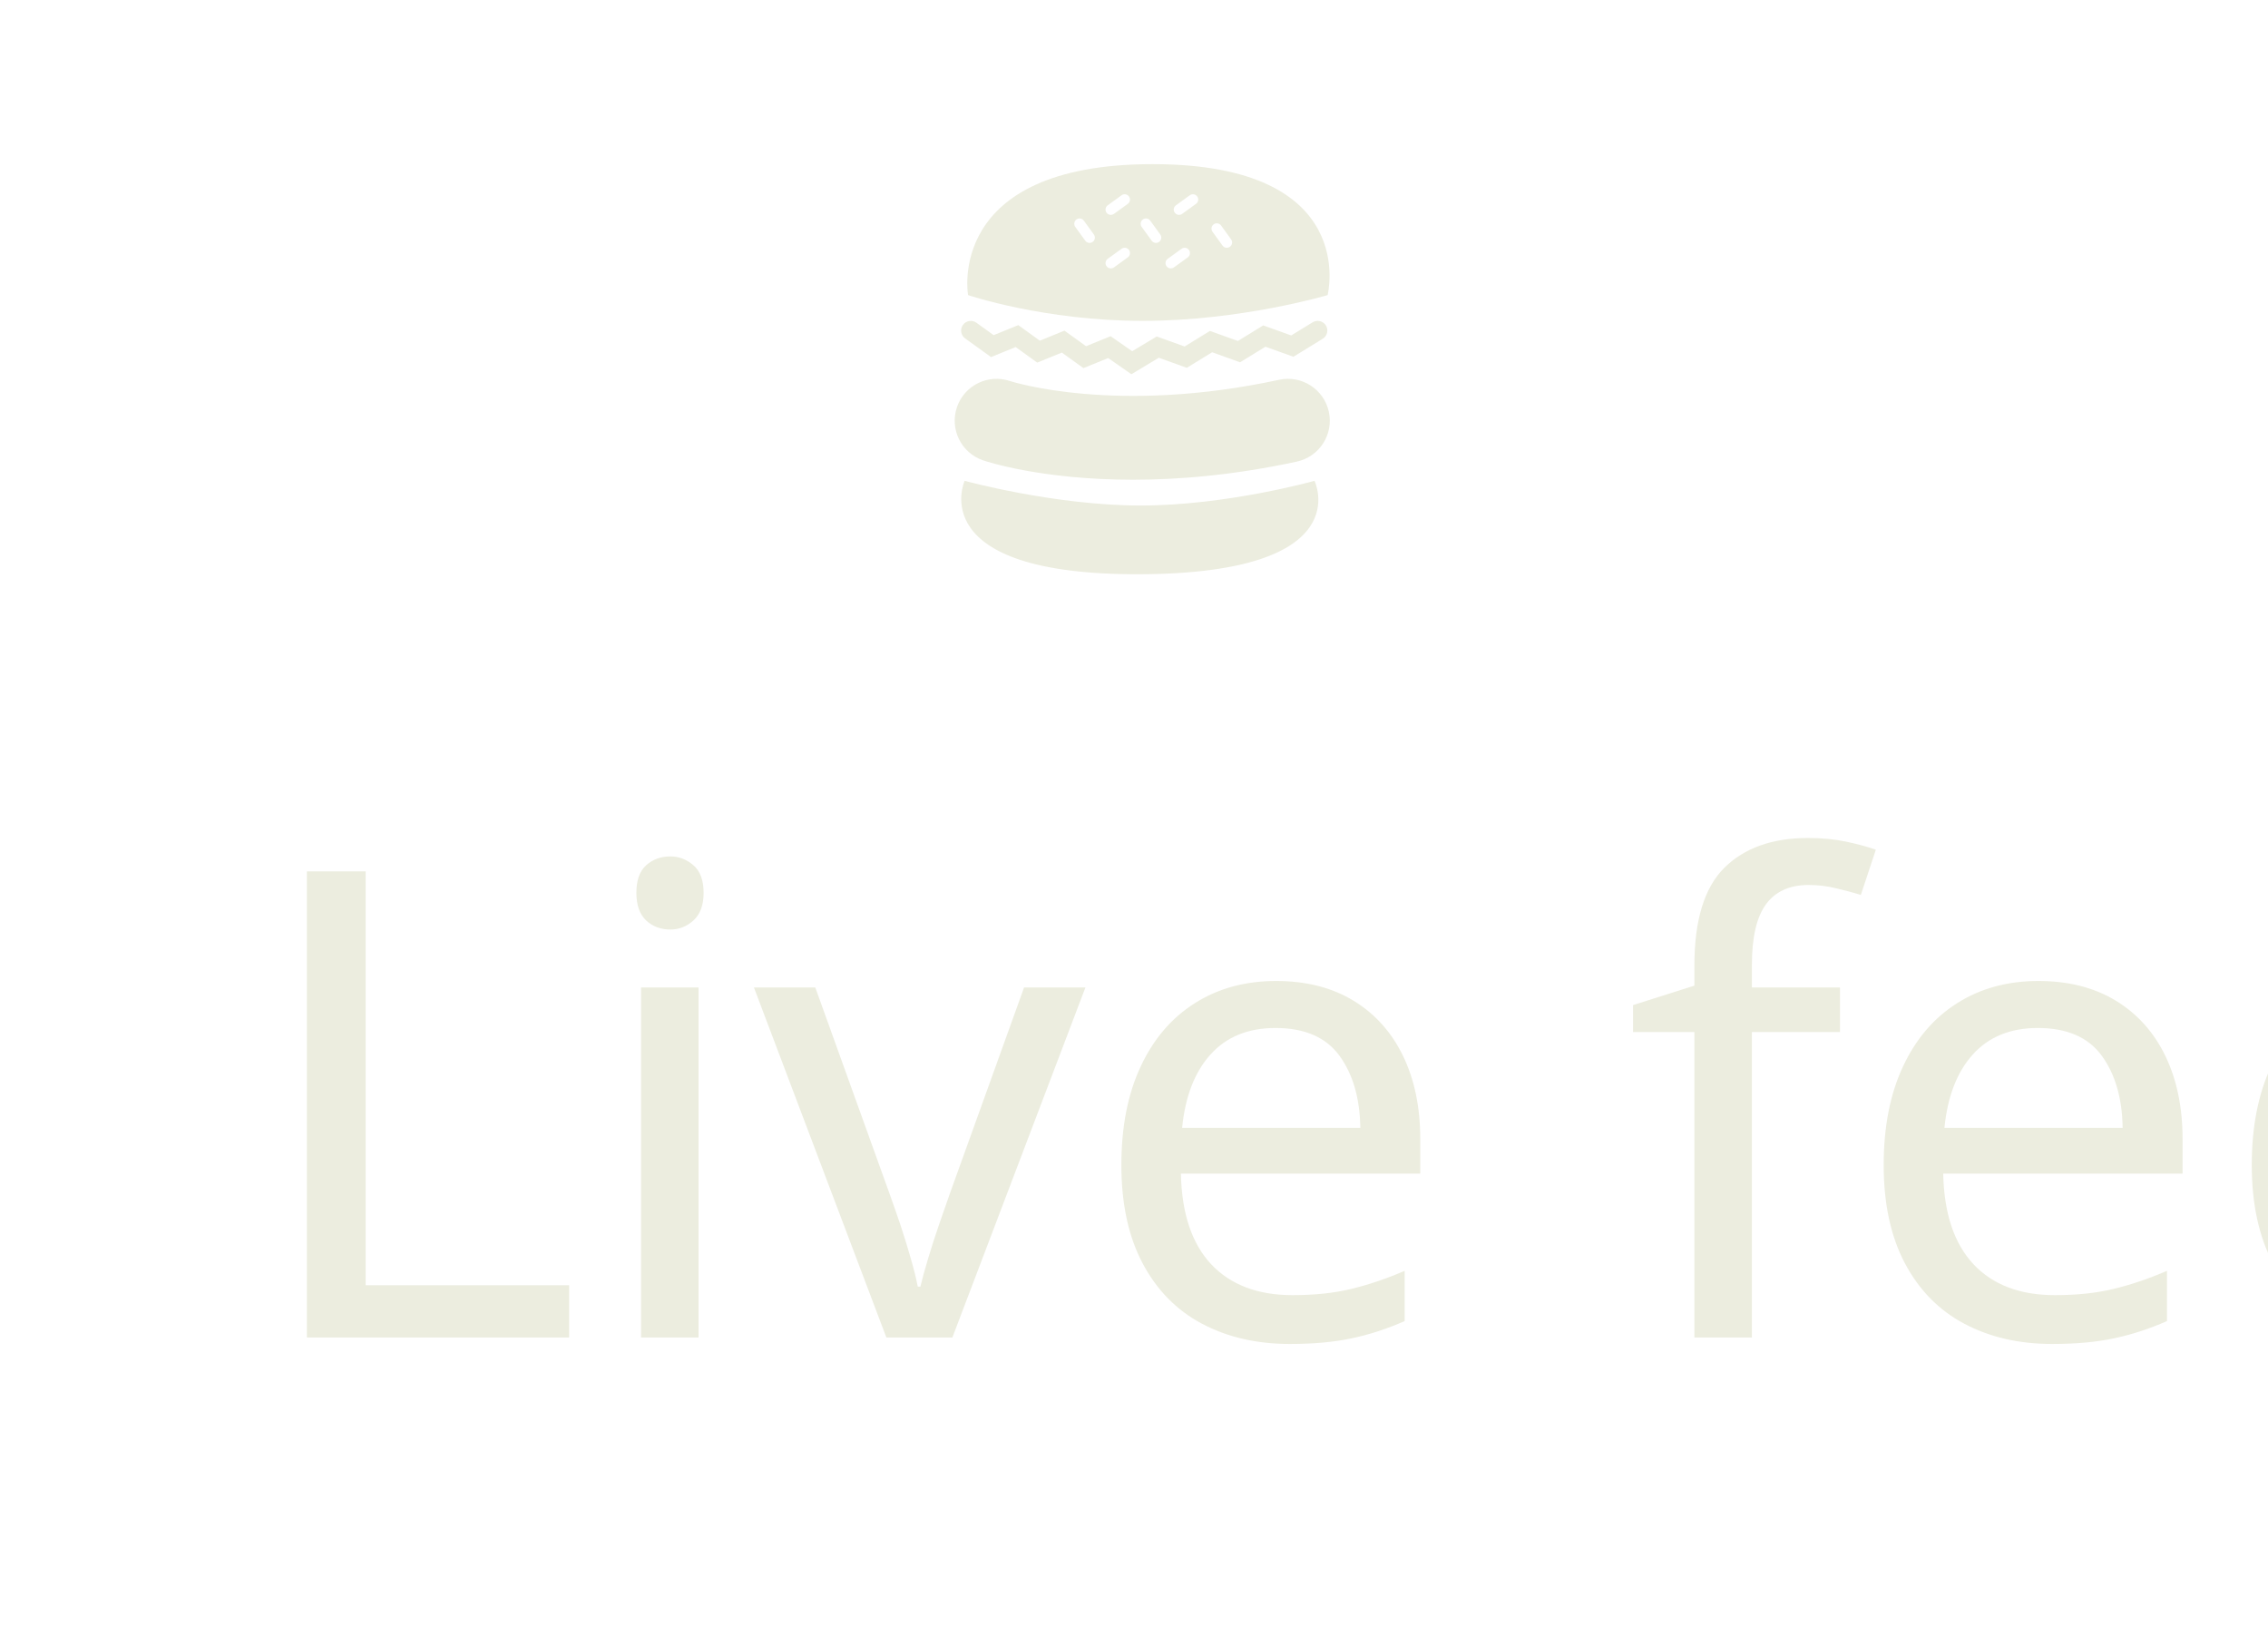
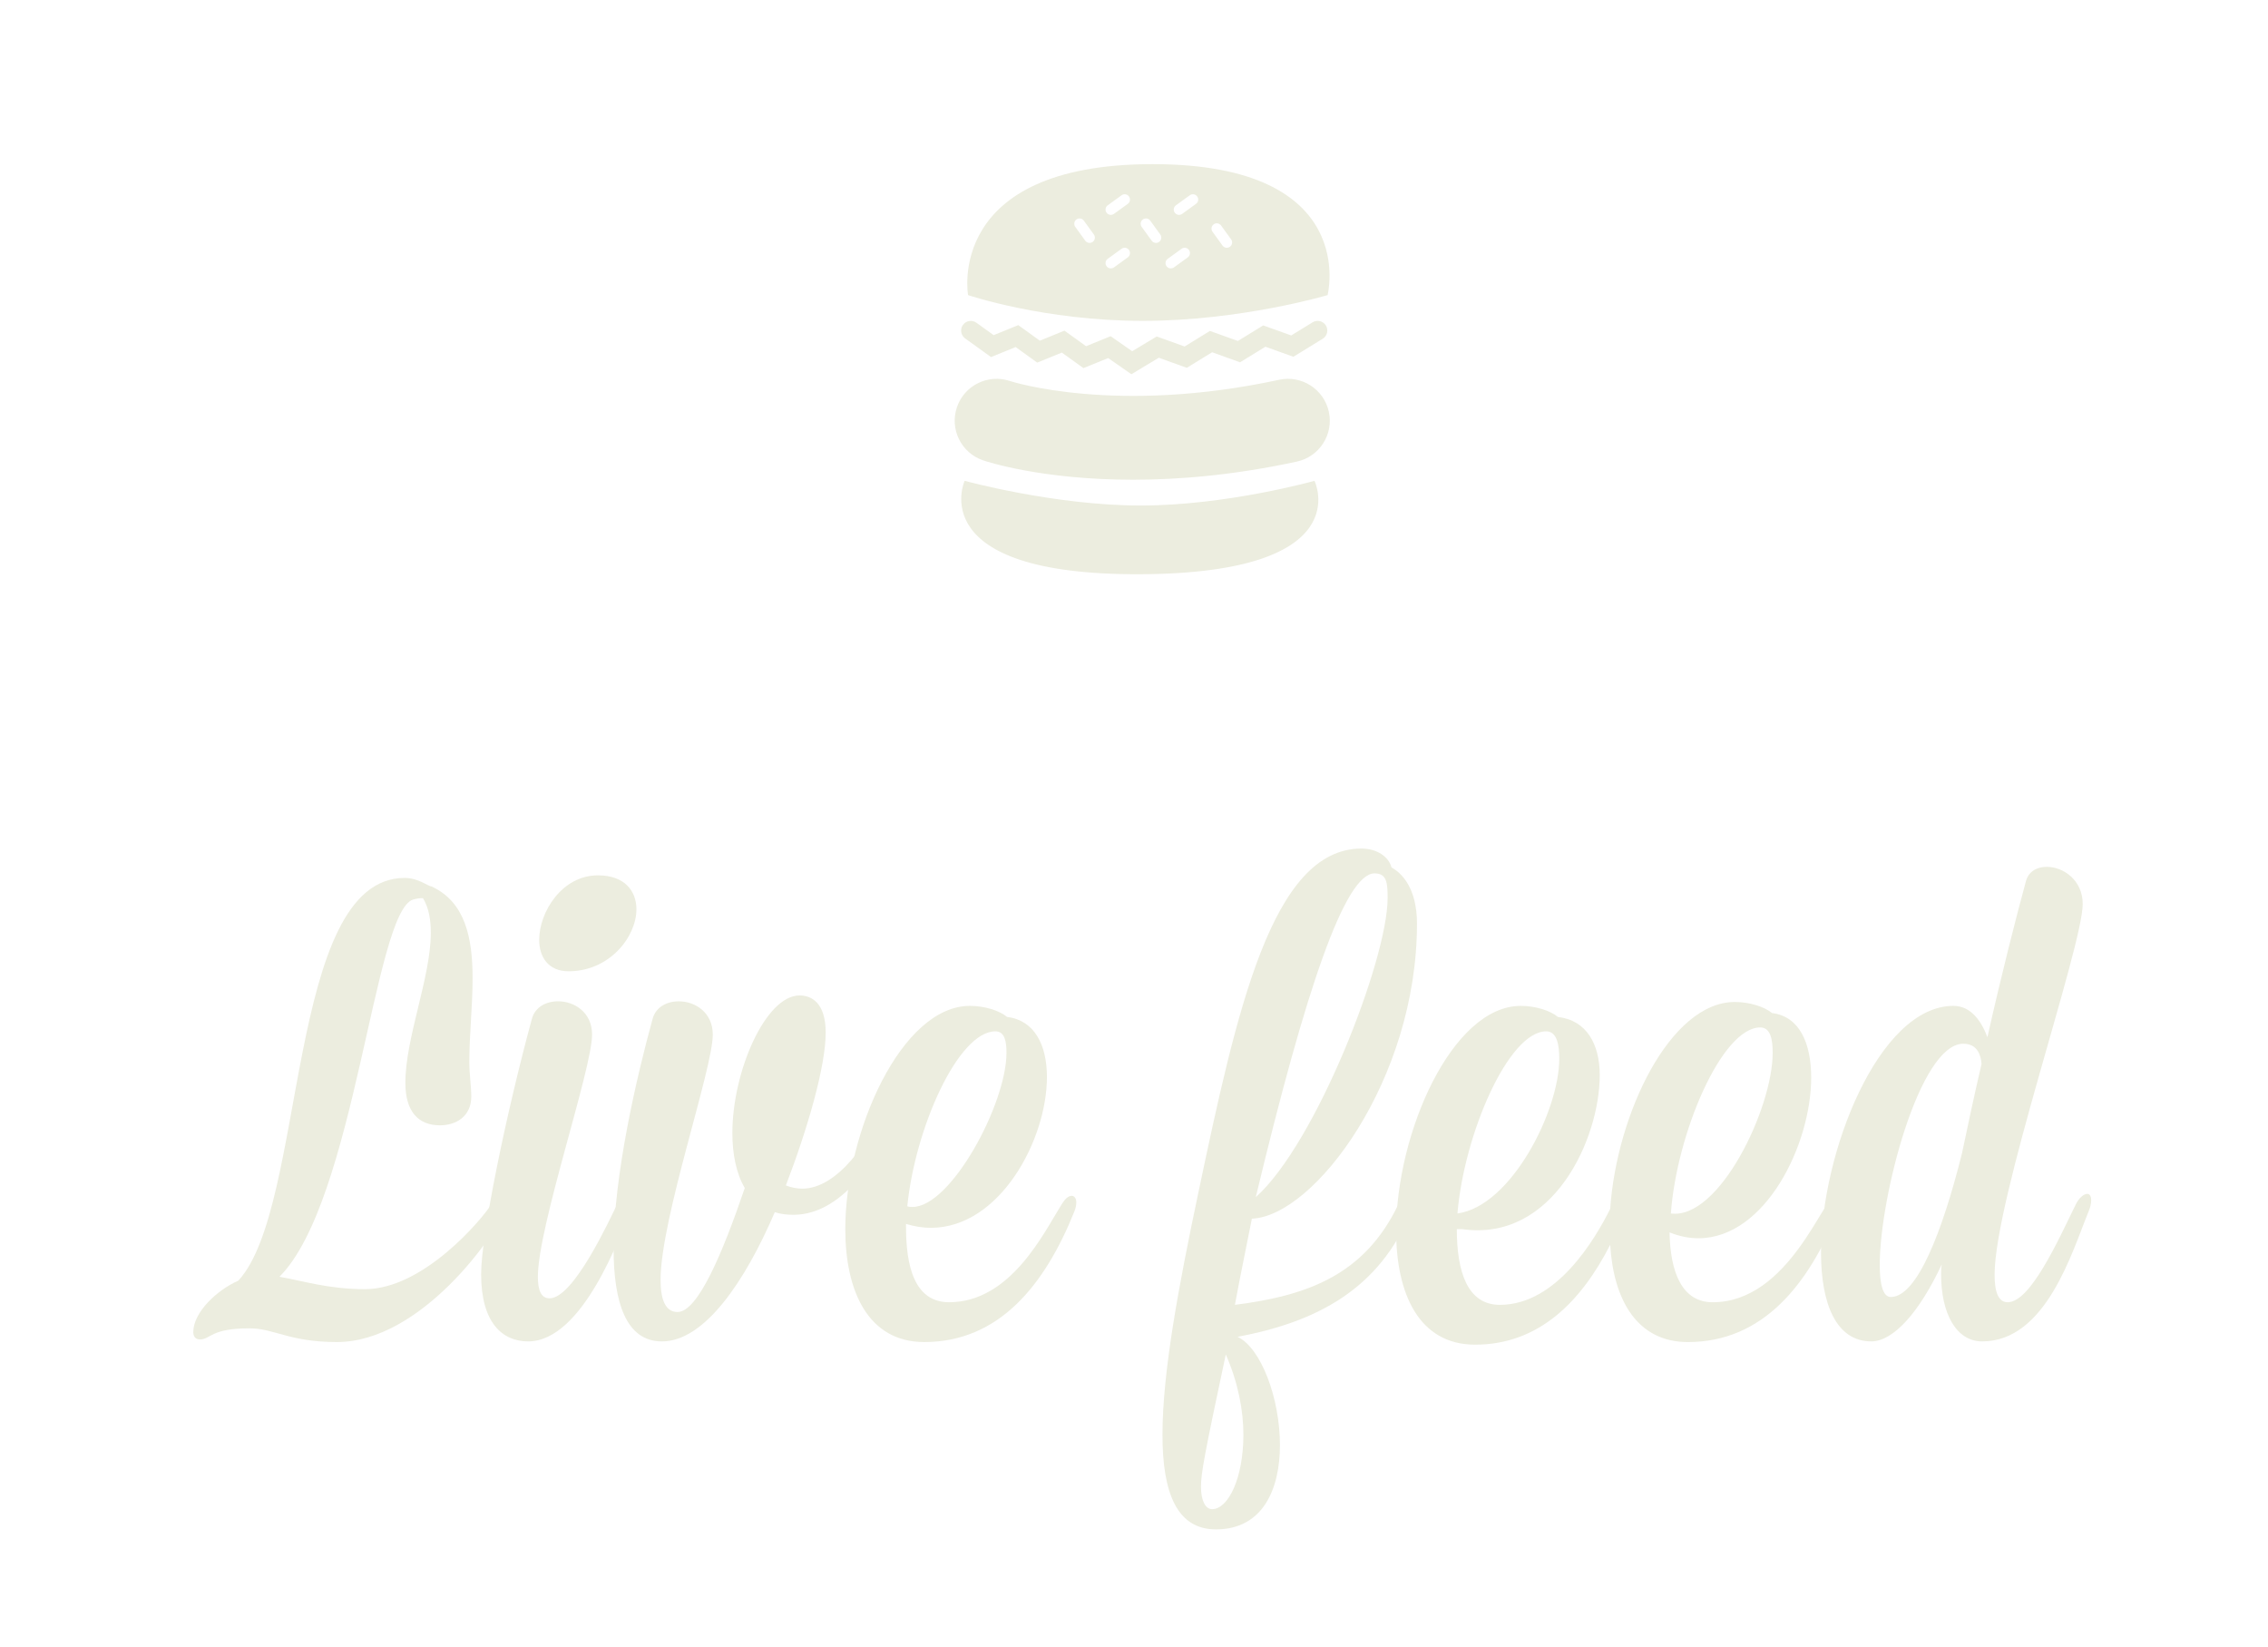
<svg xmlns="http://www.w3.org/2000/svg" version="1.1" id="Layer_1" x="0px" y="0px" width="175px" height="127px" viewBox="0 0 175 127" enable-background="new 0 0 175 127" xml:space="preserve">
-   <text transform="matrix(1 0 0 1 18.791 103.1738)" fill="#ECEDDF" font-family="'Mission-Script'" font-size="50.361">Live feed</text>
+   <g enable-background="new    ">
+     <path fill="#ECEDDF" d="M36.465,75.479c0,2.114-0.252,4.381-0.252,6.445c0,0.956,0.151,1.862,0.151,2.668   c0,1.511-1.158,2.216-2.417,2.216c-1.662,0-2.669-1.058-2.669-3.272c0-3.475,1.964-8.157,1.964-11.582   c0-1.007-0.151-1.913-0.604-2.669c-0.201,0-0.352,0-0.755,0.102c-3.021,0.906-4.481,23.263-10.322,29.104   c1.762,0.302,3.776,0.956,6.596,0.956c4.532,0,9.064-5.438,9.718-6.495c0.252-0.403,0.604-0.655,0.806-0.655   c0.202,0,0.353,0.151,0.353,0.454c0,0.201-0.05,0.402-0.151,0.704c-0.604,1.763-6.395,10.071-12.891,10.071   c-3.676,0-4.834-1.058-6.748-1.058c-3.021,0-2.971,0.856-3.827,0.856c-0.302,0-0.504-0.202-0.504-0.554   c0-1.562,1.863-3.273,3.475-3.979c5.287-5.689,3.676-31.068,12.84-31.068c1.058,0,1.812,0.654,2.064,0.654   C35.911,69.588,36.465,72.357,36.465,75.479z" />
+     <path fill="#ECEDDF" d="M41.503,98.491c0,1.058,0.252,1.661,0.906,1.661c1.863,0,4.633-6.093,5.187-7.2   c0.302-0.554,0.604-0.856,0.856-0.856c0.202,0,0.353,0.201,0.353,0.504c0,0.252-0.05,0.504-0.201,0.855   c-0.705,1.763-3.625,10.021-7.855,10.021c-1.964,0-3.625-1.409-3.625-5.187c0-3.021,1.914-12.336,3.928-19.738   c0.252-0.856,1.058-1.31,2.014-1.31c1.259,0,2.619,0.856,2.619,2.568C45.683,82.479,41.503,94.613,41.503,98.491z M41.604,72.508   c0-2.165,1.763-4.984,4.532-4.984c2.064,0,2.971,1.208,2.971,2.618c0,2.115-2.064,4.783-5.237,4.783   C42.309,74.925,41.604,73.817,41.604,72.508z" />
+     <path fill="#ECEDDF" d="M50.97,98.742c0,1.461,0.353,2.468,1.31,2.468c1.561,0,3.474-4.532,5.187-9.567   c-0.655-1.107-0.957-2.618-0.957-4.229c0-4.784,2.568-10.625,5.187-10.625c0.906,0,2.014,0.554,2.014,2.87   c0,2.619-1.41,7.453-3.072,11.783c0.353,0.151,0.856,0.252,1.259,0.252c2.77,0,5.288-3.776,6.445-6.646   c0.202-0.555,0.454-0.756,0.655-0.756c0.202,0,0.302,0.252,0.302,0.604c0,0.151,0,0.353-0.05,0.503   c-1.058,3.425-4.079,8.309-8.006,8.309c-0.554,0-1.007-0.05-1.46-0.201c-2.316,5.388-5.438,9.97-8.711,9.97   c-2.77,0-3.727-3.021-3.727-7.149c0-5.69,1.813-13.395,3.021-17.775c0.251-0.856,1.057-1.31,2.014-1.31   c1.259,0,2.618,0.856,2.618,2.568C54.998,82.479,50.97,94.01,50.97,98.742z" />
+     <path fill="#ECEDDF" d="M80.782,83.083c0,4.834-3.625,11.632-8.963,11.632c-0.604,0-1.259-0.102-1.914-0.303   c0,2.216,0.202,6.043,3.324,6.043c4.784,0,7.352-5.438,8.661-7.503c0.302-0.504,0.554-0.705,0.806-0.705   c0.202,0,0.353,0.201,0.353,0.504c0,0.201-0.05,0.453-0.151,0.704c-2.266,5.64-5.791,10.071-11.582,10.071   c-4.331,0-6.093-3.928-6.093-8.711c0-7.503,4.33-17.222,9.618-17.222c1.107,0,2.266,0.353,2.87,0.856   C79.825,78.702,80.782,80.615,80.782,83.083z M70.409,93.104c2.971,0,7.251-7.956,7.251-11.884c0-0.806-0.101-1.662-0.856-1.662   c-2.87,0-6.193,7.452-6.797,13.495C70.157,93.104,70.258,93.104,70.409,93.104z" />
+     <path fill="#ECEDDF" d="M96.596,94.01c-0.402,2.064-0.856,4.179-1.31,6.646c5.539-0.705,9.97-2.266,12.589-7.704   c0.252-0.504,0.554-0.756,0.806-0.756c0.201,0,0.353,0.202,0.353,0.555c0,0.201-0.051,0.453-0.151,0.704   c-2.468,5.992-7.251,8.51-13.394,9.668c1.812,0.856,3.272,4.733,3.272,8.359c0,3.373-1.31,6.495-4.935,6.495   c-3.021,0-4.129-2.819-4.129-7.301c0-4.834,1.259-11.531,2.77-18.682c2.971-14.099,5.689-26.536,12.588-26.536   c1.209,0,2.115,0.654,2.316,1.46c0.756,0.403,1.964,1.561,1.964,4.33C109.335,83.284,101.43,93.808,96.596,94.01z M95.941,110.677   c0-1.863-0.403-4.028-1.359-6.193c-1.662,7.805-1.914,9.164-1.914,10.222s0.353,1.712,0.855,1.712   C94.783,116.417,95.941,114,95.941,110.677z M106.062,67.372c-2.267,0-5.287,8.812-9.165,24.976   c4.633-4.129,10.172-18.329,10.172-23.062C107.069,68.127,107.019,67.372,106.062,67.372z" />
+     <path fill="#ECEDDF" d="M123.437,82.932c0,4.884-3.575,12.891-10.625,11.884c-0.151,0-0.251,0-0.403,0   c0,3.272,0.807,5.841,3.324,5.841c4.381,0,7.352-5.086,8.51-7.402c0.504-7.352,4.633-15.962,9.617-15.962   c1.107,0,2.266,0.353,2.871,0.855c2.114,0.252,3.021,2.316,3.021,4.985c0,5.137-3.524,12.387-8.711,12.387   c-0.705,0-1.46-0.15-2.216-0.453c0.051,3.072,0.957,5.389,3.323,5.389c5.892,0,8.561-8.208,9.467-8.208   c0.201,0,0.353,0.201,0.353,0.504c0,0.201-0.051,0.453-0.151,0.704c-2.266,5.64-5.79,10.071-11.581,10.071   c-3.928,0-5.74-3.273-5.992-7.503c-2.266,4.432-5.539,7.704-10.424,7.704c-4.33,0-6.092-3.928-6.092-8.762   c0-7.604,4.33-17.372,9.617-17.372c1.107,0,2.266,0.353,2.87,0.856C122.43,78.702,123.437,80.564,123.437,82.932z M120.314,81.673   c0-1.007-0.151-2.115-1.008-2.115c-2.92,0-6.344,7.956-6.848,14.049C116.588,93.053,120.314,85.701,120.314,81.673z M136.78,81.22   c0-1.007-0.151-1.964-0.957-1.964c-2.971,0-6.445,8.157-6.898,14.351C132.651,94.11,136.78,85.5,136.78,81.22z" />
+     <path fill="#ECEDDF" d="M153.904,98.34c0,1.359,0.303,2.115,1.008,2.115c1.762,0,3.877-4.733,5.236-7.503   c0.252-0.554,0.654-0.856,0.906-0.856c0.201,0,0.303,0.201,0.303,0.504c0,0.201-0.051,0.504-0.202,0.855   c-1.259,3.072-3.272,10.021-8.208,10.021c-2.014,0-3.172-2.165-3.172-5.187c0-0.15,0-0.453,0.051-0.755   c-1.713,3.676-3.727,5.941-5.438,5.941c-2.72,0-3.878-2.92-3.878-6.848c0-7.654,4.432-19.034,10.223-19.034   c1.359,0,2.165,1.209,2.618,2.417c1.058-4.733,2.216-9.265,2.971-12.034c0.202-0.756,0.856-1.108,1.611-1.108   c1.259,0,2.77,1.008,2.77,2.87C160.702,73.012,153.904,92.499,153.904,98.34z M152.897,82.075c-0.05-0.654-0.302-1.561-1.41-1.561   c-3.374,0-6.445,11.782-6.445,17.07c0,1.51,0.252,2.467,0.856,2.467c2.014,0,3.978-5.035,5.488-11.078   C151.84,86.809,152.344,84.442,152.897,82.075z" />
+   </g>
  <g>
    <g>
      <g>
-         <path fill="#ECEDDF" d="M74.431,37.091c0,0-3.308,7.288,13.584,7.205c16.891-0.083,13.413-7.205,13.413-7.205     s-6.785,1.905-13.413,1.905S74.431,37.091,74.431,37.091z" />
+         <g>
+           <path fill="#ECEDDF" d="M74.431,37.091c0,0-3.308,7.288,13.584,7.205c16.891-0.083,13.412-7.205,13.412-7.205      s-6.785,1.905-13.412,1.905C81.387,38.996,74.431,37.091,74.431,37.091z" />
+         </g>
      </g>
    </g>
    <g>
      <g>
-         <path fill="#ECEDDF" d="M87.428,37.007c-7.09,0-11.321-1.409-11.58-1.498c-1.688-0.579-2.587-2.415-2.008-4.103     c0.576-1.684,2.406-2.582,4.09-2.012c0.158,0.051,8.217,2.615,20.766-0.098c1.742-0.377,3.462,0.73,3.84,2.475     c0.376,1.742-0.731,3.462-2.475,3.838C95.229,36.654,90.971,37.007,87.428,37.007z" />
+         <g>
+           <path fill="#ECEDDF" d="M87.428,37.007c-7.09,0-11.321-1.409-11.58-1.498c-1.688-0.579-2.587-2.415-2.008-4.103      c0.576-1.684,2.406-2.582,4.09-2.012c0.158,0.051,8.217,2.615,20.765-0.098c1.742-0.377,3.463,0.73,3.841,2.475      c0.376,1.742-0.731,3.462-2.476,3.838C95.229,36.654,90.971,37.007,87.428,37.007z" />
+         </g>
      </g>
    </g>
    <g>
      <g>
-         <path fill="#ECEDDF" d="M87.299,28.869l-1.791-1.248l-1.91,0.776l-1.665-1.199l-1.901,0.774l-1.664-1.201l-1.899,0.774l-2-1.44     c-0.333-0.24-0.409-0.707-0.169-1.04c0.24-0.334,0.707-0.41,1.041-0.169l1.329,0.958l1.901-0.774l1.664,1.2l1.899-0.774     l1.666,1.2l1.896-0.771l1.663,1.158l1.894-1.137l2.153,0.773l1.952-1.201l2.158,0.775l1.954-1.201l2.161,0.775l1.651-1.014     c0.352-0.216,0.81-0.105,1.025,0.244c0.216,0.352,0.105,0.811-0.245,1.025l-2.261,1.389l-2.161-0.775l-1.955,1.202l-2.156-0.775     l-1.954,1.201l-2.162-0.777L87.299,28.869z" />
+         <g>
+           <path fill="#ECEDDF" d="M87.299,28.869l-1.791-1.248l-1.91,0.776l-1.665-1.199l-1.901,0.774l-1.664-1.201l-1.899,0.774l-2-1.44      c-0.333-0.24-0.409-0.707-0.169-1.04c0.24-0.334,0.707-0.41,1.041-0.169l1.329,0.958l1.901-0.774l1.664,1.2l1.899-0.774      l1.666,1.2l1.896-0.771l1.663,1.158l1.894-1.137l2.153,0.773l1.951-1.201l2.158,0.775l1.955-1.201l2.16,0.775l1.651-1.014      c0.352-0.216,0.81-0.105,1.024,0.244c0.217,0.352,0.105,0.811-0.244,1.025l-2.262,1.389l-2.16-0.775l-1.955,1.202l-2.156-0.775      l-1.954,1.201l-2.162-0.777L87.299,28.869z" />
+         </g>
      </g>
    </g>
    <g>
-       <path fill="#ECEDDF" d="M88.941,12.662c-16.065,0-14.243,10.103-14.243,10.103s5.88,1.987,13.468,1.987    c7.587,0,14.273-1.987,14.273-1.987S105.008,12.662,88.941,12.662z M84.312,18.661c-0.184,0.132-0.438,0.091-0.572-0.092    L82.967,17.5c-0.053-0.072-0.077-0.156-0.077-0.239c0-0.128,0.058-0.252,0.169-0.332c0.183-0.133,0.439-0.092,0.57,0.091    l0.775,1.069C84.537,18.272,84.495,18.528,84.312,18.661z M87.021,19.854l-1.068,0.774c-0.074,0.053-0.157,0.077-0.24,0.077    c-0.127,0-0.252-0.059-0.332-0.169c-0.132-0.184-0.092-0.439,0.092-0.571l1.068-0.774c0.184-0.133,0.439-0.092,0.572,0.092    C87.246,19.466,87.204,19.722,87.021,19.854z M87.021,15.725l-1.068,0.774c-0.074,0.052-0.157,0.077-0.24,0.077    c-0.127,0-0.252-0.059-0.332-0.169c-0.132-0.183-0.092-0.438,0.092-0.571l1.068-0.774c0.184-0.133,0.439-0.091,0.572,0.093    C87.246,15.336,87.204,15.592,87.021,15.725z M89.436,18.661c-0.182,0.132-0.438,0.091-0.57-0.092L88.091,17.5    c-0.053-0.072-0.077-0.156-0.077-0.239c0-0.128,0.059-0.252,0.168-0.332c0.184-0.133,0.439-0.092,0.571,0.091l0.774,1.069    C89.66,18.272,89.619,18.528,89.436,18.661z M91.65,19.854l-1.07,0.774c-0.072,0.053-0.156,0.077-0.239,0.077    c-0.128,0-0.251-0.059-0.332-0.169c-0.132-0.184-0.091-0.439,0.092-0.571l1.069-0.774c0.184-0.133,0.438-0.092,0.571,0.092    C91.873,19.466,91.833,19.722,91.65,19.854z M92.285,15.725l-1.068,0.774c-0.072,0.052-0.156,0.077-0.24,0.077    c-0.127,0-0.252-0.059-0.332-0.169c-0.133-0.183-0.092-0.438,0.092-0.571l1.07-0.774c0.182-0.133,0.438-0.091,0.57,0.093    C92.51,15.336,92.469,15.592,92.285,15.725z M94.902,19.035c-0.184,0.133-0.439,0.092-0.572-0.092l-0.774-1.068    c-0.053-0.072-0.077-0.156-0.077-0.24c0-0.127,0.059-0.251,0.169-0.331c0.183-0.133,0.438-0.092,0.571,0.091l0.774,1.069    C95.126,18.647,95.085,18.903,94.902,19.035z" />
+       <g>
+         <path fill="#ECEDDF" d="M88.941,12.662c-16.065,0-14.244,10.103-14.244,10.103s5.88,1.987,13.468,1.987     c7.587,0,14.273-1.987,14.273-1.987S105.008,12.662,88.941,12.662z M84.312,18.661c-0.184,0.132-0.438,0.091-0.572-0.092     L82.967,17.5c-0.053-0.072-0.077-0.156-0.077-0.239c0-0.128,0.058-0.252,0.169-0.332c0.183-0.133,0.439-0.092,0.57,0.091     l0.775,1.069C84.537,18.272,84.495,18.528,84.312,18.661z M87.021,19.854l-1.068,0.774c-0.074,0.053-0.157,0.077-0.24,0.077     c-0.127,0-0.252-0.059-0.332-0.169c-0.132-0.184-0.092-0.439,0.092-0.571l1.068-0.774c0.184-0.133,0.439-0.092,0.572,0.092     C87.246,19.466,87.204,19.722,87.021,19.854z M87.021,15.725l-1.068,0.774c-0.074,0.052-0.157,0.077-0.24,0.077     c-0.127,0-0.252-0.059-0.332-0.169c-0.132-0.183-0.092-0.438,0.092-0.571l1.068-0.774c0.184-0.133,0.439-0.091,0.572,0.093     C87.246,15.336,87.204,15.592,87.021,15.725z M89.436,18.661c-0.182,0.132-0.438,0.091-0.569-0.092L88.091,17.5     c-0.053-0.072-0.077-0.156-0.077-0.239c0-0.128,0.059-0.252,0.168-0.332c0.185-0.133,0.439-0.092,0.571,0.091l0.774,1.069     C89.66,18.272,89.619,18.528,89.436,18.661z M91.65,19.854l-1.07,0.774c-0.072,0.053-0.156,0.077-0.239,0.077     c-0.128,0-0.251-0.059-0.332-0.169c-0.132-0.184-0.091-0.439,0.093-0.571l1.068-0.774c0.184-0.133,0.438-0.092,0.571,0.092     C91.873,19.466,91.833,19.722,91.65,19.854z M92.285,15.725l-1.068,0.774c-0.072,0.052-0.156,0.077-0.24,0.077     c-0.127,0-0.252-0.059-0.332-0.169c-0.133-0.183-0.092-0.438,0.092-0.571l1.07-0.774c0.182-0.133,0.438-0.091,0.57,0.093     C92.51,15.336,92.469,15.592,92.285,15.725z M94.902,19.035c-0.185,0.133-0.439,0.092-0.572-0.092l-0.773-1.068     c-0.054-0.072-0.078-0.156-0.078-0.24c0-0.127,0.06-0.251,0.17-0.331c0.183-0.133,0.438-0.092,0.57,0.091l0.774,1.069     C95.126,18.647,95.085,18.903,94.902,19.035z" />
+       </g>
    </g>
  </g>
</svg>
